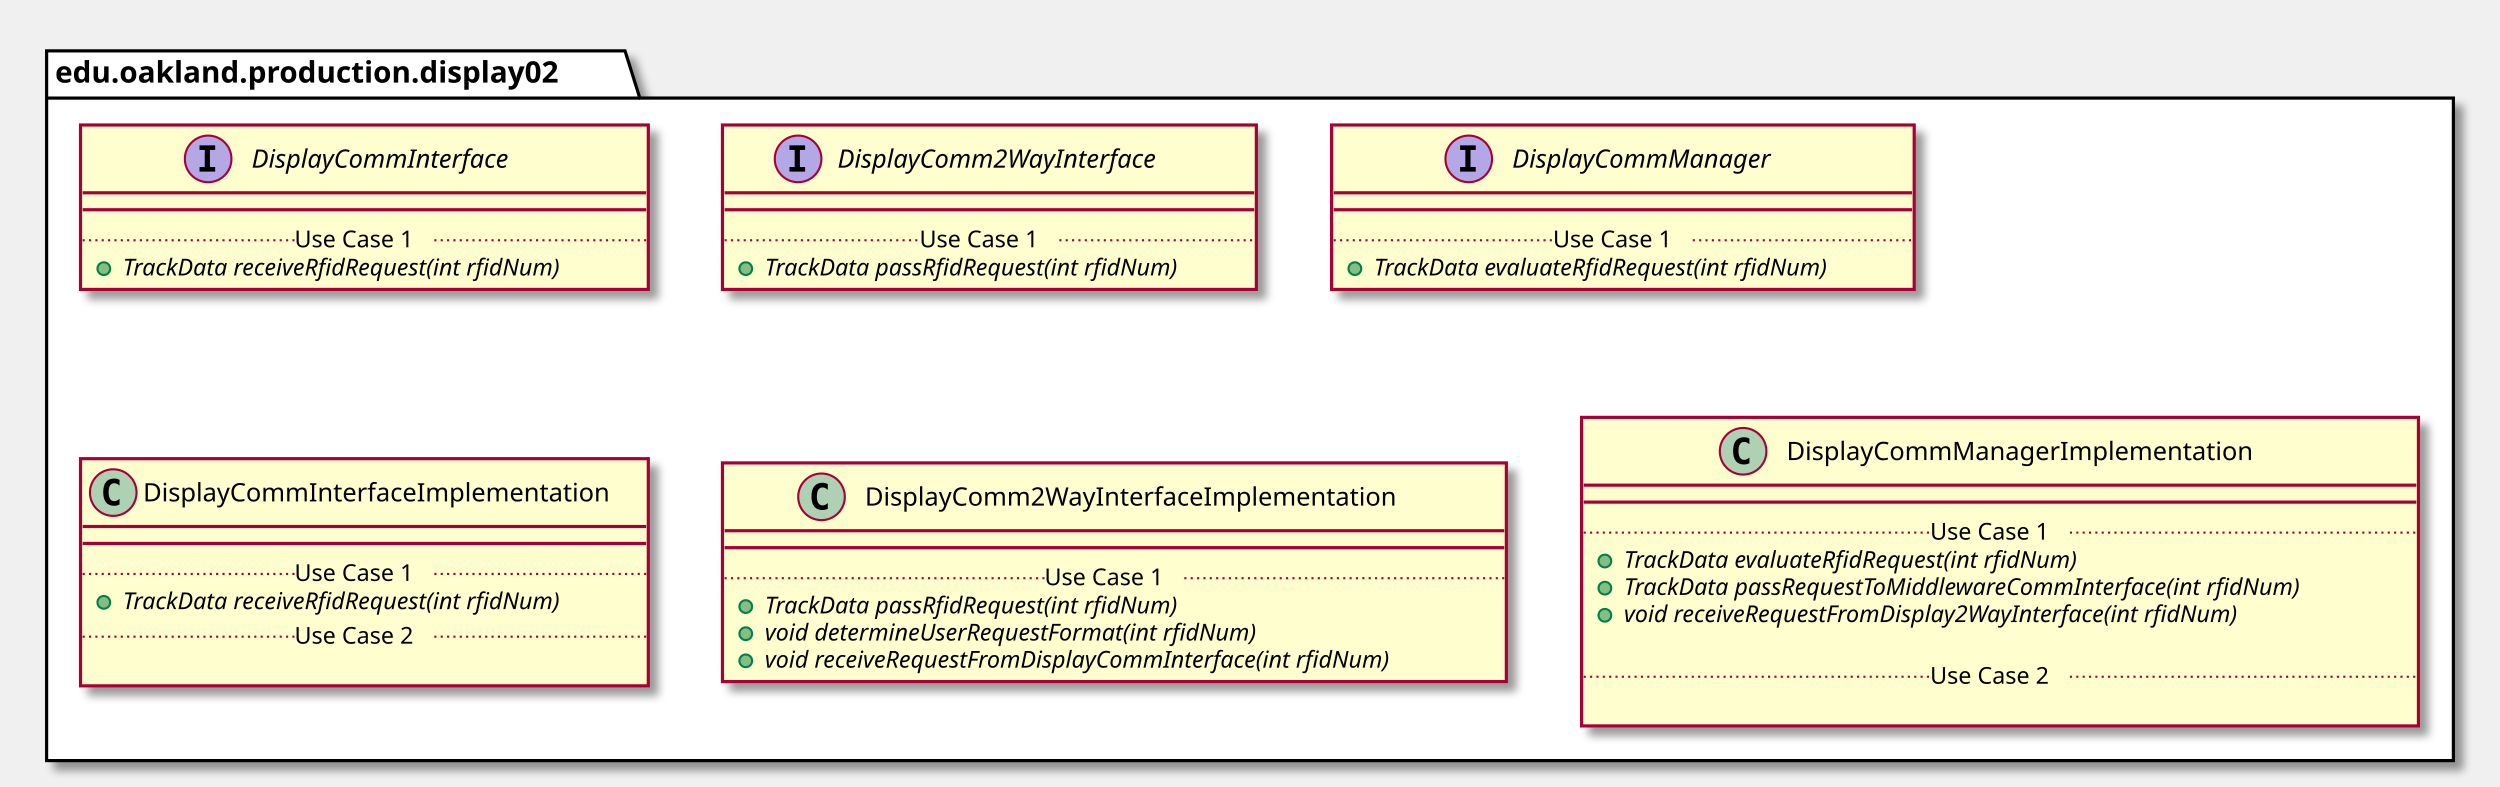
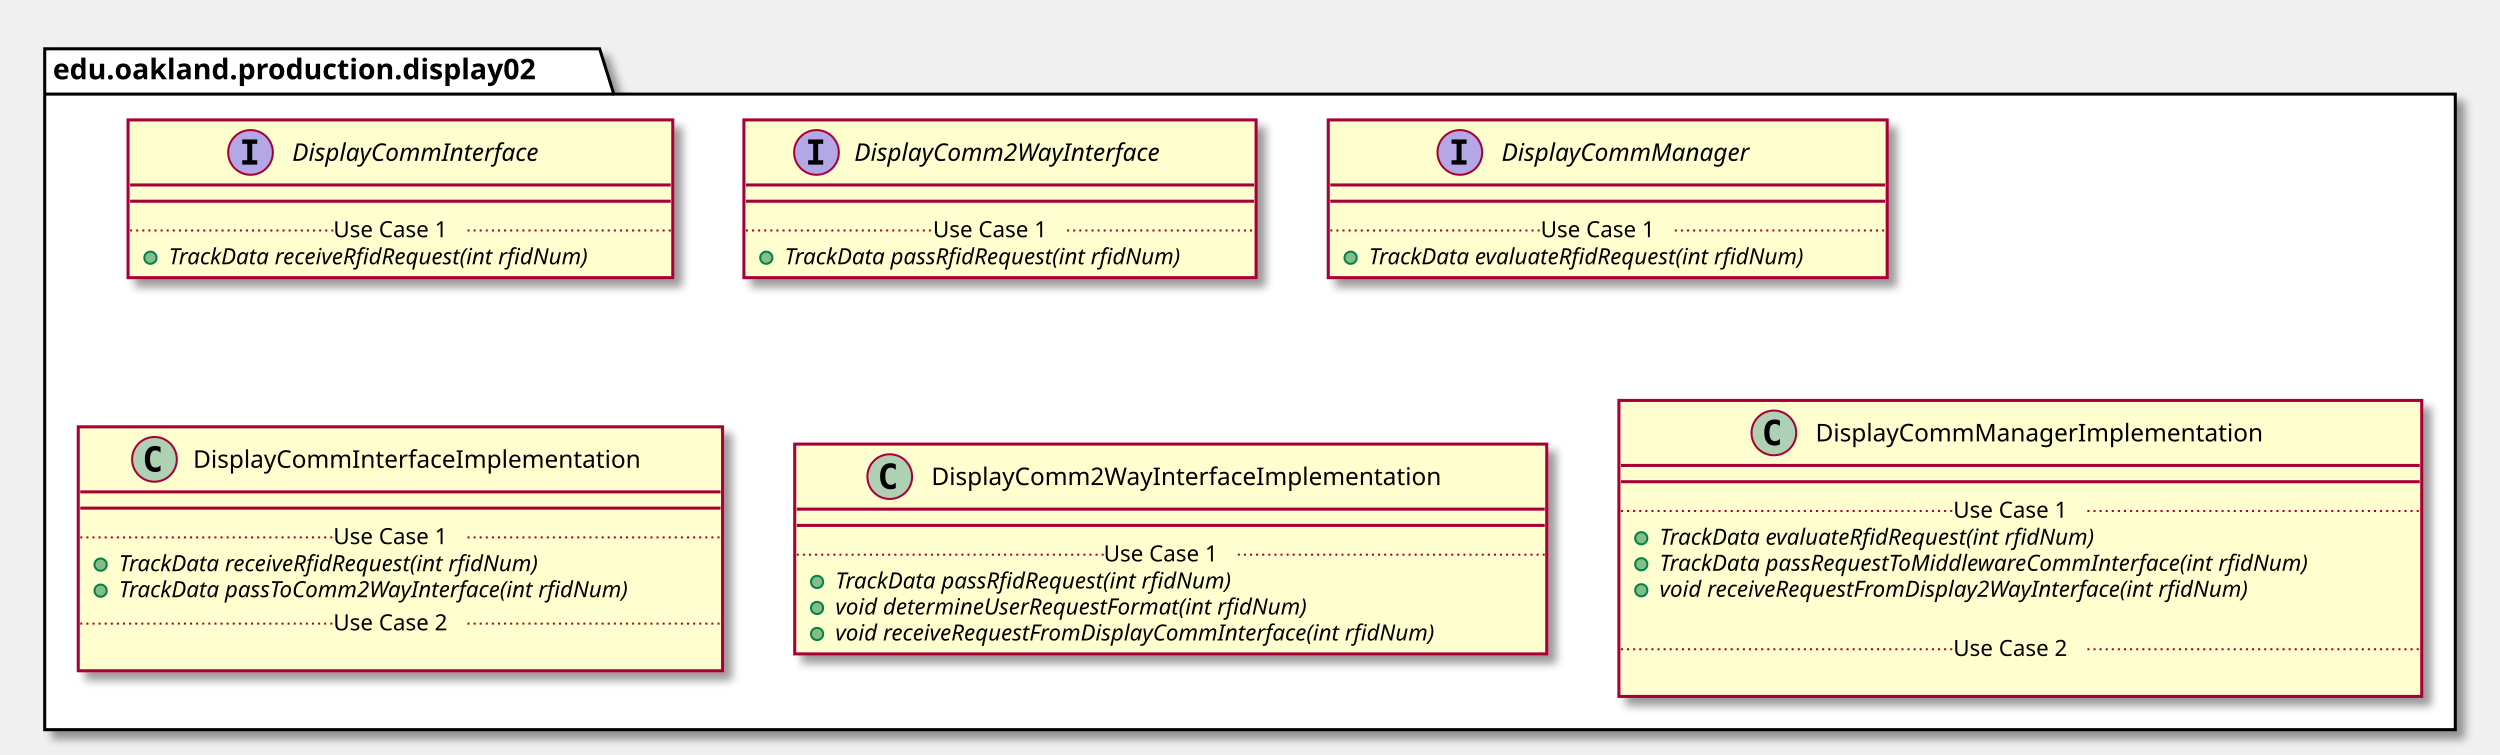
- <svg xmlns="http://www.w3.org/2000/svg" contentScriptType="application/ecmascript" contentStyleType="text/css" height="371px" preserveAspectRatio="none" style="width:1180px;height:371px;" version="1.1" viewBox="0 0 1180 371" width="1180px" zoomAndPan="magnify">
+ <svg xmlns="http://www.w3.org/2000/svg" contentScriptType="application/ecmascript" contentStyleType="text/css" height="371px" preserveAspectRatio="none" style="width:1230px;height:371px;" version="1.1" viewBox="0 0 1230 371" width="1230px" zoomAndPan="magnify">
  <defs>
-     <filter height="300%" id="fr1627ti3yvae" width="300%" x="-1" y="-1">
+     <filter height="300%" id="f10f70em4t457e" width="300%" x="-1" y="-1">
      <feGaussianBlur result="blurOut" stdDeviation="2.0" />
      <feColorMatrix in="blurOut" result="blurOut2" type="matrix" values="0 0 0 0 0 0 0 0 0 0 0 0 0 0 0 0 0 0 .4 0" />
      <feOffset dx="4.0" dy="4.0" in="blurOut2" result="blurOut3" />
      <feBlend in="SourceGraphic" in2="blurOut3" mode="normal" />
    </filter>
  </defs>
  <g>
-     <polygon fill="#FFFFFF" filter="url(#fr1627ti3yvae)" points="22,24,295,24,302,46.297,1158,46.297,1158,359,22,359,22,24" style="stroke: #000000; stroke-width: 1.5;" />
+     <polygon fill="#FFFFFF" filter="url(#f10f70em4t457e)" points="22,24,295,24,302,46.297,1208,46.297,1208,359,22,359,22,24" style="stroke: #000000; stroke-width: 1.5;" />
    <line style="stroke: #000000; stroke-width: 1.5;" x1="22" x2="302" y1="46.297" y2="46.297" />
    <text fill="#000000" font-family="sans-serif" font-size="14" font-weight="bold" lengthAdjust="spacingAndGlyphs" textLength="267" x="26" y="38.995">edu.oakland.production.display02</text>
-     <rect fill="#FEFECE" filter="url(#fr1627ti3yvae)" height="77.609" id="DisplayCommInterface" style="stroke: #A80036; stroke-width: 1.5;" width="268" x="38" y="59" />
-     <ellipse cx="98.25" cy="75" fill="#B4A7E5" rx="11" ry="11" style="stroke: #A80036; stroke-width: 1.0;" />
-     <path d="M94.172,70.766 L94.172,68.609 L101.562,68.609 L101.562,70.766 L99.094,70.766 L99.094,78.844 L101.562,78.844 L101.562,81 L94.172,81 L94.172,78.844 L96.641,78.844 L96.641,70.766 L94.172,70.766 Z " />
-     <text fill="#000000" font-family="sans-serif" font-size="12" font-style="italic" lengthAdjust="spacingAndGlyphs" textLength="139" x="118.75" y="79.154">DisplayCommInterface</text>
-     <line style="stroke: #A80036; stroke-width: 1.5;" x1="39" x2="305" y1="91" y2="91" />
-     <line style="stroke: #A80036; stroke-width: 1.5;" x1="39" x2="305" y1="99" y2="99" />
-     <ellipse cx="49" cy="126.805" fill="#84BE84" rx="3" ry="3" style="stroke: #038048; stroke-width: 1.0;" />
-     <text fill="#000000" font-family="sans-serif" font-size="11" font-style="italic" lengthAdjust="spacingAndGlyphs" textLength="242" x="58" y="130.015">TrackData receiveRfidRequest(int rfidNum)</text>
-     <line style="stroke: #A80036; stroke-width: 1.0; stroke-dasharray: 1.0,2.0;" x1="39" x2="139" y1="113.402" y2="113.402" />
-     <text fill="#000000" font-family="sans-serif" font-size="11" lengthAdjust="spacingAndGlyphs" textLength="66" x="139" y="116.71">Use Case 1</text>
-     <line style="stroke: #A80036; stroke-width: 1.0; stroke-dasharray: 1.0,2.0;" x1="205" x2="305" y1="113.402" y2="113.402" />
-     <rect fill="#FEFECE" filter="url(#fr1627ti3yvae)" height="77.609" id="DisplayComm2WayInterface" style="stroke: #A80036; stroke-width: 1.5;" width="252" x="341" y="59" />
-     <ellipse cx="376.7" cy="75" fill="#B4A7E5" rx="11" ry="11" style="stroke: #A80036; stroke-width: 1.0;" />
-     <path d="M372.622,70.766 L372.622,68.609 L380.012,68.609 L380.012,70.766 L377.544,70.766 L377.544,78.844 L380.012,78.844 L380.012,81 L372.622,81 L372.622,78.844 L375.091,78.844 L375.091,70.766 L372.622,70.766 Z " />
-     <text fill="#000000" font-family="sans-serif" font-size="12" font-style="italic" lengthAdjust="spacingAndGlyphs" textLength="174" x="395.3" y="79.154">DisplayComm2WayInterface</text>
-     <line style="stroke: #A80036; stroke-width: 1.5;" x1="342" x2="592" y1="91" y2="91" />
-     <line style="stroke: #A80036; stroke-width: 1.5;" x1="342" x2="592" y1="99" y2="99" />
-     <ellipse cx="352" cy="126.805" fill="#84BE84" rx="3" ry="3" style="stroke: #038048; stroke-width: 1.0;" />
-     <text fill="#000000" font-family="sans-serif" font-size="11" font-style="italic" lengthAdjust="spacingAndGlyphs" textLength="226" x="361" y="130.015">TrackData passRfidRequest(int rfidNum)</text>
-     <line style="stroke: #A80036; stroke-width: 1.0; stroke-dasharray: 1.0,2.0;" x1="342" x2="434" y1="113.402" y2="113.402" />
-     <text fill="#000000" font-family="sans-serif" font-size="11" lengthAdjust="spacingAndGlyphs" textLength="66" x="434" y="116.71">Use Case 1</text>
-     <line style="stroke: #A80036; stroke-width: 1.0; stroke-dasharray: 1.0,2.0;" x1="500" x2="592" y1="113.402" y2="113.402" />
-     <rect fill="#FEFECE" filter="url(#fr1627ti3yvae)" height="77.609" id="DisplayCommManager" style="stroke: #A80036; stroke-width: 1.5;" width="275" x="628.5" y="59" />
-     <ellipse cx="693.25" cy="75" fill="#B4A7E5" rx="11" ry="11" style="stroke: #A80036; stroke-width: 1.0;" />
-     <path d="M689.172,70.766 L689.172,68.609 L696.562,68.609 L696.562,70.766 L694.094,70.766 L694.094,78.844 L696.562,78.844 L696.562,81 L689.172,81 L689.172,78.844 L691.641,78.844 L691.641,70.766 L689.172,70.766 Z " />
-     <text fill="#000000" font-family="sans-serif" font-size="12" font-style="italic" lengthAdjust="spacingAndGlyphs" textLength="137" x="713.75" y="79.154">DisplayCommManager</text>
-     <line style="stroke: #A80036; stroke-width: 1.5;" x1="629.5" x2="902.5" y1="91" y2="91" />
-     <line style="stroke: #A80036; stroke-width: 1.5;" x1="629.5" x2="902.5" y1="99" y2="99" />
-     <ellipse cx="639.5" cy="126.805" fill="#84BE84" rx="3" ry="3" style="stroke: #038048; stroke-width: 1.0;" />
-     <text fill="#000000" font-family="sans-serif" font-size="11" font-style="italic" lengthAdjust="spacingAndGlyphs" textLength="249" x="648.5" y="130.015">TrackData evaluateRfidRequest(int rfidNum)</text>
-     <line style="stroke: #A80036; stroke-width: 1.0; stroke-dasharray: 1.0,2.0;" x1="629.5" x2="733" y1="113.402" y2="113.402" />
-     <text fill="#000000" font-family="sans-serif" font-size="11" lengthAdjust="spacingAndGlyphs" textLength="66" x="733" y="116.71">Use Case 1</text>
-     <line style="stroke: #A80036; stroke-width: 1.0; stroke-dasharray: 1.0,2.0;" x1="799" x2="902.5" y1="113.402" y2="113.402" />
-     <rect fill="#FEFECE" filter="url(#fr1627ti3yvae)" height="107.219" id="DisplayCommInterfaceImplementation" style="stroke: #A80036; stroke-width: 1.5;" width="268" x="38" y="216.5" />
-     <ellipse cx="53.45" cy="232.5" fill="#ADD1B2" rx="11" ry="11" style="stroke: #A80036; stroke-width: 1.0;" />
-     <path d="M56.419,238.141 Q55.841,238.438 55.2,238.578 Q54.559,238.734 53.856,238.734 Q51.356,238.734 50.028,237.094 Q48.716,235.438 48.716,232.312 Q48.716,229.188 50.028,227.531 Q51.356,225.875 53.856,225.875 Q54.559,225.875 55.2,226.031 Q55.856,226.188 56.419,226.484 L56.419,229.203 Q55.794,228.625 55.2,228.359 Q54.606,228.078 53.981,228.078 Q52.638,228.078 51.95,229.156 Q51.263,230.219 51.263,232.312 Q51.263,234.406 51.95,235.484 Q52.638,236.547 53.981,236.547 Q54.606,236.547 55.2,236.281 Q55.794,236 56.419,235.422 L56.419,238.141 Z " />
-     <text fill="#000000" font-family="sans-serif" font-size="12" lengthAdjust="spacingAndGlyphs" textLength="235" x="67.55" y="236.654">DisplayCommInterfaceImplementation</text>
-     <line style="stroke: #A80036; stroke-width: 1.5;" x1="39" x2="305" y1="248.5" y2="248.5" />
-     <line style="stroke: #A80036; stroke-width: 1.5;" x1="39" x2="305" y1="256.5" y2="256.5" />
-     <ellipse cx="49" cy="284.305" fill="#84BE84" rx="3" ry="3" style="stroke: #038048; stroke-width: 1.0;" />
-     <text fill="#000000" font-family="sans-serif" font-size="11" font-style="italic" lengthAdjust="spacingAndGlyphs" textLength="242" x="58" y="287.515">TrackData receiveRfidRequest(int rfidNum)</text>
-     <line style="stroke: #A80036; stroke-width: 1.0; stroke-dasharray: 1.0,2.0;" x1="39" x2="139" y1="270.902" y2="270.902" />
-     <text fill="#000000" font-family="sans-serif" font-size="11" lengthAdjust="spacingAndGlyphs" textLength="66" x="139" y="274.21">Use Case 1</text>
-     <line style="stroke: #A80036; stroke-width: 1.0; stroke-dasharray: 1.0,2.0;" x1="205" x2="305" y1="270.902" y2="270.902" />
-     <text fill="#000000" font-family="sans-serif" font-size="11" lengthAdjust="spacingAndGlyphs" textLength="0" x="48" y="317.125" />
-     <line style="stroke: #A80036; stroke-width: 1.0; stroke-dasharray: 1.0,2.0;" x1="39" x2="139" y1="300.512" y2="300.512" />
-     <text fill="#000000" font-family="sans-serif" font-size="11" lengthAdjust="spacingAndGlyphs" textLength="66" x="139" y="303.82">Use Case 2</text>
-     <line style="stroke: #A80036; stroke-width: 1.0; stroke-dasharray: 1.0,2.0;" x1="205" x2="305" y1="300.512" y2="300.512" />
-     <rect fill="#FEFECE" filter="url(#fr1627ti3yvae)" height="103.219" id="DisplayComm2WayInterfaceImplementation" style="stroke: #A80036; stroke-width: 1.5;" width="370" x="341" y="218.5" />
-     <ellipse cx="387.75" cy="234.5" fill="#ADD1B2" rx="11" ry="11" style="stroke: #A80036; stroke-width: 1.0;" />
-     <path d="M390.719,240.141 Q390.141,240.438 389.5,240.578 Q388.859,240.734 388.156,240.734 Q385.656,240.734 384.328,239.094 Q383.016,237.438 383.016,234.312 Q383.016,231.188 384.328,229.531 Q385.656,227.875 388.156,227.875 Q388.859,227.875 389.5,228.031 Q390.156,228.188 390.719,228.484 L390.719,231.203 Q390.094,230.625 389.5,230.359 Q388.906,230.078 388.281,230.078 Q386.938,230.078 386.25,231.156 Q385.562,232.219 385.562,234.312 Q385.562,236.406 386.25,237.484 Q386.938,238.547 388.281,238.547 Q388.906,238.547 389.5,238.281 Q390.094,238 390.719,237.422 L390.719,240.141 Z " />
-     <text fill="#000000" font-family="sans-serif" font-size="12" lengthAdjust="spacingAndGlyphs" textLength="268" x="408.25" y="238.654">DisplayComm2WayInterfaceImplementation</text>
-     <line style="stroke: #A80036; stroke-width: 1.5;" x1="342" x2="710" y1="250.5" y2="250.5" />
-     <line style="stroke: #A80036; stroke-width: 1.5;" x1="342" x2="710" y1="258.5" y2="258.5" />
-     <ellipse cx="352" cy="286.305" fill="#84BE84" rx="3" ry="3" style="stroke: #038048; stroke-width: 1.0;" />
-     <text fill="#000000" font-family="sans-serif" font-size="11" font-style="italic" lengthAdjust="spacingAndGlyphs" textLength="226" x="361" y="289.515">TrackData passRfidRequest(int rfidNum)</text>
-     <ellipse cx="352" cy="299.109" fill="#84BE84" rx="3" ry="3" style="stroke: #038048; stroke-width: 1.0;" />
-     <text fill="#000000" font-family="sans-serif" font-size="11" font-style="italic" lengthAdjust="spacingAndGlyphs" textLength="269" x="361" y="302.32">void determineUserRequestFormat(int rfidNum)</text>
-     <ellipse cx="352" cy="311.914" fill="#84BE84" rx="3" ry="3" style="stroke: #038048; stroke-width: 1.0;" />
-     <text fill="#000000" font-family="sans-serif" font-size="11" font-style="italic" lengthAdjust="spacingAndGlyphs" textLength="344" x="361" y="315.125">void receiveRequestFromDisplayCommInterface(int rfidNum)</text>
-     <line style="stroke: #A80036; stroke-width: 1.0; stroke-dasharray: 1.0,2.0;" x1="342" x2="493" y1="272.902" y2="272.902" />
-     <text fill="#000000" font-family="sans-serif" font-size="11" lengthAdjust="spacingAndGlyphs" textLength="66" x="493" y="276.21">Use Case 1</text>
-     <line style="stroke: #A80036; stroke-width: 1.0; stroke-dasharray: 1.0,2.0;" x1="559" x2="710" y1="272.902" y2="272.902" />
-     <rect fill="#FEFECE" filter="url(#fr1627ti3yvae)" height="145.633" id="DisplayCommManagerImplementation" style="stroke: #A80036; stroke-width: 1.5;" width="395" x="746.5" y="197" />
-     <ellipse cx="822.75" cy="213" fill="#ADD1B2" rx="11" ry="11" style="stroke: #A80036; stroke-width: 1.0;" />
-     <path d="M825.719,218.641 Q825.141,218.938 824.5,219.078 Q823.859,219.234 823.156,219.234 Q820.656,219.234 819.328,217.594 Q818.016,215.938 818.016,212.812 Q818.016,209.688 819.328,208.031 Q820.656,206.375 823.156,206.375 Q823.859,206.375 824.5,206.531 Q825.156,206.688 825.719,206.984 L825.719,209.703 Q825.094,209.125 824.5,208.859 Q823.906,208.578 823.281,208.578 Q821.938,208.578 821.25,209.656 Q820.562,210.719 820.562,212.812 Q820.562,214.906 821.25,215.984 Q821.938,217.047 823.281,217.047 Q823.906,217.047 824.5,216.781 Q825.094,216.5 825.719,215.922 L825.719,218.641 Z " />
-     <text fill="#000000" font-family="sans-serif" font-size="12" lengthAdjust="spacingAndGlyphs" textLength="234" x="843.25" y="217.154">DisplayCommManagerImplementation</text>
-     <line style="stroke: #A80036; stroke-width: 1.5;" x1="747.5" x2="1140.5" y1="229" y2="229" />
-     <line style="stroke: #A80036; stroke-width: 1.5;" x1="747.5" x2="1140.5" y1="237" y2="237" />
-     <ellipse cx="757.5" cy="264.805" fill="#84BE84" rx="3" ry="3" style="stroke: #038048; stroke-width: 1.0;" />
-     <text fill="#000000" font-family="sans-serif" font-size="11" font-style="italic" lengthAdjust="spacingAndGlyphs" textLength="249" x="766.5" y="268.015">TrackData evaluateRfidRequest(int rfidNum)</text>
-     <ellipse cx="757.5" cy="277.609" fill="#84BE84" rx="3" ry="3" style="stroke: #038048; stroke-width: 1.0;" />
-     <text fill="#000000" font-family="sans-serif" font-size="11" font-style="italic" lengthAdjust="spacingAndGlyphs" textLength="369" x="766.5" y="280.82">TrackData passRequestToMiddlewareCommInterface(int rfidNum)</text>
-     <ellipse cx="757.5" cy="290.414" fill="#84BE84" rx="3" ry="3" style="stroke: #038048; stroke-width: 1.0;" />
-     <text fill="#000000" font-family="sans-serif" font-size="11" font-style="italic" lengthAdjust="spacingAndGlyphs" textLength="339" x="766.5" y="293.625">void receiveRequestFromDisplay2WayInterface(int rfidNum)</text>
-     <text fill="#000000" font-family="sans-serif" font-size="11" lengthAdjust="spacingAndGlyphs" textLength="0" x="770.5" y="306.429" />
-     <line style="stroke: #A80036; stroke-width: 1.0; stroke-dasharray: 1.0,2.0;" x1="747.5" x2="911" y1="251.402" y2="251.402" />
-     <text fill="#000000" font-family="sans-serif" font-size="11" lengthAdjust="spacingAndGlyphs" textLength="66" x="911" y="254.71">Use Case 1</text>
-     <line style="stroke: #A80036; stroke-width: 1.0; stroke-dasharray: 1.0,2.0;" x1="977" x2="1140.5" y1="251.402" y2="251.402" />
-     <text fill="#000000" font-family="sans-serif" font-size="11" lengthAdjust="spacingAndGlyphs" textLength="0" x="756.5" y="336.039" />
-     <line style="stroke: #A80036; stroke-width: 1.0; stroke-dasharray: 1.0,2.0;" x1="747.5" x2="911" y1="319.426" y2="319.426" />
-     <text fill="#000000" font-family="sans-serif" font-size="11" lengthAdjust="spacingAndGlyphs" textLength="66" x="911" y="322.734">Use Case 2</text>
-     <line style="stroke: #A80036; stroke-width: 1.0; stroke-dasharray: 1.0,2.0;" x1="977" x2="1140.5" y1="319.426" y2="319.426" />
+     <rect fill="#FEFECE" filter="url(#f10f70em4t457e)" height="77.609" id="DisplayCommInterface" style="stroke: #A80036; stroke-width: 1.5;" width="268" x="63" y="59" />
+     <ellipse cx="123.25" cy="75" fill="#B4A7E5" rx="11" ry="11" style="stroke: #A80036; stroke-width: 1.0;" />
+     <path d="M119.172,70.766 L119.172,68.609 L126.562,68.609 L126.562,70.766 L124.094,70.766 L124.094,78.844 L126.562,78.844 L126.562,81 L119.172,81 L119.172,78.844 L121.641,78.844 L121.641,70.766 L119.172,70.766 Z " />
+     <text fill="#000000" font-family="sans-serif" font-size="12" font-style="italic" lengthAdjust="spacingAndGlyphs" textLength="139" x="143.75" y="79.154">DisplayCommInterface</text>
+     <line style="stroke: #A80036; stroke-width: 1.5;" x1="64" x2="330" y1="91" y2="91" />
+     <line style="stroke: #A80036; stroke-width: 1.5;" x1="64" x2="330" y1="99" y2="99" />
+     <ellipse cx="74" cy="126.805" fill="#84BE84" rx="3" ry="3" style="stroke: #038048; stroke-width: 1.0;" />
+     <text fill="#000000" font-family="sans-serif" font-size="11" font-style="italic" lengthAdjust="spacingAndGlyphs" textLength="242" x="83" y="130.015">TrackData receiveRfidRequest(int rfidNum)</text>
+     <line style="stroke: #A80036; stroke-width: 1.0; stroke-dasharray: 1.0,2.0;" x1="64" x2="164" y1="113.402" y2="113.402" />
+     <text fill="#000000" font-family="sans-serif" font-size="11" lengthAdjust="spacingAndGlyphs" textLength="66" x="164" y="116.71">Use Case 1</text>
+     <line style="stroke: #A80036; stroke-width: 1.0; stroke-dasharray: 1.0,2.0;" x1="230" x2="330" y1="113.402" y2="113.402" />
+     <rect fill="#FEFECE" filter="url(#f10f70em4t457e)" height="77.609" id="DisplayComm2WayInterface" style="stroke: #A80036; stroke-width: 1.5;" width="252" x="366" y="59" />
+     <ellipse cx="401.7" cy="75" fill="#B4A7E5" rx="11" ry="11" style="stroke: #A80036; stroke-width: 1.0;" />
+     <path d="M397.622,70.766 L397.622,68.609 L405.012,68.609 L405.012,70.766 L402.544,70.766 L402.544,78.844 L405.012,78.844 L405.012,81 L397.622,81 L397.622,78.844 L400.091,78.844 L400.091,70.766 L397.622,70.766 Z " />
+     <text fill="#000000" font-family="sans-serif" font-size="12" font-style="italic" lengthAdjust="spacingAndGlyphs" textLength="174" x="420.3" y="79.154">DisplayComm2WayInterface</text>
+     <line style="stroke: #A80036; stroke-width: 1.5;" x1="367" x2="617" y1="91" y2="91" />
+     <line style="stroke: #A80036; stroke-width: 1.5;" x1="367" x2="617" y1="99" y2="99" />
+     <ellipse cx="377" cy="126.805" fill="#84BE84" rx="3" ry="3" style="stroke: #038048; stroke-width: 1.0;" />
+     <text fill="#000000" font-family="sans-serif" font-size="11" font-style="italic" lengthAdjust="spacingAndGlyphs" textLength="226" x="386" y="130.015">TrackData passRfidRequest(int rfidNum)</text>
+     <line style="stroke: #A80036; stroke-width: 1.0; stroke-dasharray: 1.0,2.0;" x1="367" x2="459" y1="113.402" y2="113.402" />
+     <text fill="#000000" font-family="sans-serif" font-size="11" lengthAdjust="spacingAndGlyphs" textLength="66" x="459" y="116.71">Use Case 1</text>
+     <line style="stroke: #A80036; stroke-width: 1.0; stroke-dasharray: 1.0,2.0;" x1="525" x2="617" y1="113.402" y2="113.402" />
+     <rect fill="#FEFECE" filter="url(#f10f70em4t457e)" height="77.609" id="DisplayCommManager" style="stroke: #A80036; stroke-width: 1.5;" width="275" x="653.5" y="59" />
+     <ellipse cx="718.25" cy="75" fill="#B4A7E5" rx="11" ry="11" style="stroke: #A80036; stroke-width: 1.0;" />
+     <path d="M714.172,70.766 L714.172,68.609 L721.562,68.609 L721.562,70.766 L719.094,70.766 L719.094,78.844 L721.562,78.844 L721.562,81 L714.172,81 L714.172,78.844 L716.641,78.844 L716.641,70.766 L714.172,70.766 Z " />
+     <text fill="#000000" font-family="sans-serif" font-size="12" font-style="italic" lengthAdjust="spacingAndGlyphs" textLength="137" x="738.75" y="79.154">DisplayCommManager</text>
+     <line style="stroke: #A80036; stroke-width: 1.5;" x1="654.5" x2="927.5" y1="91" y2="91" />
+     <line style="stroke: #A80036; stroke-width: 1.5;" x1="654.5" x2="927.5" y1="99" y2="99" />
+     <ellipse cx="664.5" cy="126.805" fill="#84BE84" rx="3" ry="3" style="stroke: #038048; stroke-width: 1.0;" />
+     <text fill="#000000" font-family="sans-serif" font-size="11" font-style="italic" lengthAdjust="spacingAndGlyphs" textLength="249" x="673.5" y="130.015">TrackData evaluateRfidRequest(int rfidNum)</text>
+     <line style="stroke: #A80036; stroke-width: 1.0; stroke-dasharray: 1.0,2.0;" x1="654.5" x2="758" y1="113.402" y2="113.402" />
+     <text fill="#000000" font-family="sans-serif" font-size="11" lengthAdjust="spacingAndGlyphs" textLength="66" x="758" y="116.71">Use Case 1</text>
+     <line style="stroke: #A80036; stroke-width: 1.0; stroke-dasharray: 1.0,2.0;" x1="824" x2="927.5" y1="113.402" y2="113.402" />
+     <rect fill="#FEFECE" filter="url(#f10f70em4t457e)" height="120.023" id="DisplayCommInterfaceImplementation" style="stroke: #A80036; stroke-width: 1.5;" width="317" x="38.5" y="210" />
+     <ellipse cx="76" cy="226" fill="#ADD1B2" rx="11" ry="11" style="stroke: #A80036; stroke-width: 1.0;" />
+     <path d="M78.969,231.641 Q78.391,231.938 77.75,232.078 Q77.109,232.234 76.406,232.234 Q73.906,232.234 72.578,230.594 Q71.266,228.938 71.266,225.812 Q71.266,222.688 72.578,221.031 Q73.906,219.375 76.406,219.375 Q77.109,219.375 77.75,219.531 Q78.406,219.688 78.969,219.984 L78.969,222.703 Q78.344,222.125 77.75,221.859 Q77.156,221.578 76.531,221.578 Q75.188,221.578 74.5,222.656 Q73.812,223.719 73.812,225.812 Q73.812,227.906 74.5,228.984 Q75.188,230.047 76.531,230.047 Q77.156,230.047 77.75,229.781 Q78.344,229.5 78.969,228.922 L78.969,231.641 Z " />
+     <text fill="#000000" font-family="sans-serif" font-size="12" lengthAdjust="spacingAndGlyphs" textLength="235" x="95" y="230.154">DisplayCommInterfaceImplementation</text>
+     <line style="stroke: #A80036; stroke-width: 1.5;" x1="39.5" x2="354.5" y1="242" y2="242" />
+     <line style="stroke: #A80036; stroke-width: 1.5;" x1="39.5" x2="354.5" y1="250" y2="250" />
+     <ellipse cx="49.5" cy="277.805" fill="#84BE84" rx="3" ry="3" style="stroke: #038048; stroke-width: 1.0;" />
+     <text fill="#000000" font-family="sans-serif" font-size="11" font-style="italic" lengthAdjust="spacingAndGlyphs" textLength="242" x="58.5" y="281.015">TrackData receiveRfidRequest(int rfidNum)</text>
+     <ellipse cx="49.5" cy="290.609" fill="#84BE84" rx="3" ry="3" style="stroke: #038048; stroke-width: 1.0;" />
+     <text fill="#000000" font-family="sans-serif" font-size="11" font-style="italic" lengthAdjust="spacingAndGlyphs" textLength="291" x="58.5" y="293.82">TrackData passToComm2WayInterface(int rfidNum)</text>
+     <line style="stroke: #A80036; stroke-width: 1.0; stroke-dasharray: 1.0,2.0;" x1="39.5" x2="164" y1="264.402" y2="264.402" />
+     <text fill="#000000" font-family="sans-serif" font-size="11" lengthAdjust="spacingAndGlyphs" textLength="66" x="164" y="267.71">Use Case 1</text>
+     <line style="stroke: #A80036; stroke-width: 1.0; stroke-dasharray: 1.0,2.0;" x1="230" x2="354.5" y1="264.402" y2="264.402" />
+     <text fill="#000000" font-family="sans-serif" font-size="11" lengthAdjust="spacingAndGlyphs" textLength="0" x="48.5" y="323.429" />
+     <line style="stroke: #A80036; stroke-width: 1.0; stroke-dasharray: 1.0,2.0;" x1="39.5" x2="164" y1="306.816" y2="306.816" />
+     <text fill="#000000" font-family="sans-serif" font-size="11" lengthAdjust="spacingAndGlyphs" textLength="66" x="164" y="310.125">Use Case 2</text>
+     <line style="stroke: #A80036; stroke-width: 1.0; stroke-dasharray: 1.0,2.0;" x1="230" x2="354.5" y1="306.816" y2="306.816" />
+     <rect fill="#FEFECE" filter="url(#f10f70em4t457e)" height="103.219" id="DisplayComm2WayInterfaceImplementation" style="stroke: #A80036; stroke-width: 1.5;" width="370" x="391" y="218.5" />
+     <ellipse cx="437.75" cy="234.5" fill="#ADD1B2" rx="11" ry="11" style="stroke: #A80036; stroke-width: 1.0;" />
+     <path d="M440.719,240.141 Q440.141,240.438 439.5,240.578 Q438.859,240.734 438.156,240.734 Q435.656,240.734 434.328,239.094 Q433.016,237.438 433.016,234.312 Q433.016,231.188 434.328,229.531 Q435.656,227.875 438.156,227.875 Q438.859,227.875 439.5,228.031 Q440.156,228.188 440.719,228.484 L440.719,231.203 Q440.094,230.625 439.5,230.359 Q438.906,230.078 438.281,230.078 Q436.938,230.078 436.25,231.156 Q435.562,232.219 435.562,234.312 Q435.562,236.406 436.25,237.484 Q436.938,238.547 438.281,238.547 Q438.906,238.547 439.5,238.281 Q440.094,238 440.719,237.422 L440.719,240.141 Z " />
+     <text fill="#000000" font-family="sans-serif" font-size="12" lengthAdjust="spacingAndGlyphs" textLength="268" x="458.25" y="238.654">DisplayComm2WayInterfaceImplementation</text>
+     <line style="stroke: #A80036; stroke-width: 1.5;" x1="392" x2="760" y1="250.5" y2="250.5" />
+     <line style="stroke: #A80036; stroke-width: 1.5;" x1="392" x2="760" y1="258.5" y2="258.5" />
+     <ellipse cx="402" cy="286.305" fill="#84BE84" rx="3" ry="3" style="stroke: #038048; stroke-width: 1.0;" />
+     <text fill="#000000" font-family="sans-serif" font-size="11" font-style="italic" lengthAdjust="spacingAndGlyphs" textLength="226" x="411" y="289.515">TrackData passRfidRequest(int rfidNum)</text>
+     <ellipse cx="402" cy="299.109" fill="#84BE84" rx="3" ry="3" style="stroke: #038048; stroke-width: 1.0;" />
+     <text fill="#000000" font-family="sans-serif" font-size="11" font-style="italic" lengthAdjust="spacingAndGlyphs" textLength="269" x="411" y="302.32">void determineUserRequestFormat(int rfidNum)</text>
+     <ellipse cx="402" cy="311.914" fill="#84BE84" rx="3" ry="3" style="stroke: #038048; stroke-width: 1.0;" />
+     <text fill="#000000" font-family="sans-serif" font-size="11" font-style="italic" lengthAdjust="spacingAndGlyphs" textLength="344" x="411" y="315.125">void receiveRequestFromDisplayCommInterface(int rfidNum)</text>
+     <line style="stroke: #A80036; stroke-width: 1.0; stroke-dasharray: 1.0,2.0;" x1="392" x2="543" y1="272.902" y2="272.902" />
+     <text fill="#000000" font-family="sans-serif" font-size="11" lengthAdjust="spacingAndGlyphs" textLength="66" x="543" y="276.21">Use Case 1</text>
+     <line style="stroke: #A80036; stroke-width: 1.0; stroke-dasharray: 1.0,2.0;" x1="609" x2="760" y1="272.902" y2="272.902" />
+     <rect fill="#FEFECE" filter="url(#f10f70em4t457e)" height="145.633" id="DisplayCommManagerImplementation" style="stroke: #A80036; stroke-width: 1.5;" width="395" x="796.5" y="197" />
+     <ellipse cx="872.75" cy="213" fill="#ADD1B2" rx="11" ry="11" style="stroke: #A80036; stroke-width: 1.0;" />
+     <path d="M875.719,218.641 Q875.141,218.938 874.5,219.078 Q873.859,219.234 873.156,219.234 Q870.656,219.234 869.328,217.594 Q868.016,215.938 868.016,212.812 Q868.016,209.688 869.328,208.031 Q870.656,206.375 873.156,206.375 Q873.859,206.375 874.5,206.531 Q875.156,206.688 875.719,206.984 L875.719,209.703 Q875.094,209.125 874.5,208.859 Q873.906,208.578 873.281,208.578 Q871.938,208.578 871.25,209.656 Q870.562,210.719 870.562,212.812 Q870.562,214.906 871.25,215.984 Q871.938,217.047 873.281,217.047 Q873.906,217.047 874.5,216.781 Q875.094,216.5 875.719,215.922 L875.719,218.641 Z " />
+     <text fill="#000000" font-family="sans-serif" font-size="12" lengthAdjust="spacingAndGlyphs" textLength="234" x="893.25" y="217.154">DisplayCommManagerImplementation</text>
+     <line style="stroke: #A80036; stroke-width: 1.5;" x1="797.5" x2="1190.5" y1="229" y2="229" />
+     <line style="stroke: #A80036; stroke-width: 1.5;" x1="797.5" x2="1190.5" y1="237" y2="237" />
+     <ellipse cx="807.5" cy="264.805" fill="#84BE84" rx="3" ry="3" style="stroke: #038048; stroke-width: 1.0;" />
+     <text fill="#000000" font-family="sans-serif" font-size="11" font-style="italic" lengthAdjust="spacingAndGlyphs" textLength="249" x="816.5" y="268.015">TrackData evaluateRfidRequest(int rfidNum)</text>
+     <ellipse cx="807.5" cy="277.609" fill="#84BE84" rx="3" ry="3" style="stroke: #038048; stroke-width: 1.0;" />
+     <text fill="#000000" font-family="sans-serif" font-size="11" font-style="italic" lengthAdjust="spacingAndGlyphs" textLength="369" x="816.5" y="280.82">TrackData passRequestToMiddlewareCommInterface(int rfidNum)</text>
+     <ellipse cx="807.5" cy="290.414" fill="#84BE84" rx="3" ry="3" style="stroke: #038048; stroke-width: 1.0;" />
+     <text fill="#000000" font-family="sans-serif" font-size="11" font-style="italic" lengthAdjust="spacingAndGlyphs" textLength="339" x="816.5" y="293.625">void receiveRequestFromDisplay2WayInterface(int rfidNum)</text>
+     <text fill="#000000" font-family="sans-serif" font-size="11" lengthAdjust="spacingAndGlyphs" textLength="0" x="820.5" y="306.429" />
+     <line style="stroke: #A80036; stroke-width: 1.0; stroke-dasharray: 1.0,2.0;" x1="797.5" x2="961" y1="251.402" y2="251.402" />
+     <text fill="#000000" font-family="sans-serif" font-size="11" lengthAdjust="spacingAndGlyphs" textLength="66" x="961" y="254.71">Use Case 1</text>
+     <line style="stroke: #A80036; stroke-width: 1.0; stroke-dasharray: 1.0,2.0;" x1="1027" x2="1190.5" y1="251.402" y2="251.402" />
+     <text fill="#000000" font-family="sans-serif" font-size="11" lengthAdjust="spacingAndGlyphs" textLength="0" x="806.5" y="336.039" />
+     <line style="stroke: #A80036; stroke-width: 1.0; stroke-dasharray: 1.0,2.0;" x1="797.5" x2="961" y1="319.426" y2="319.426" />
+     <text fill="#000000" font-family="sans-serif" font-size="11" lengthAdjust="spacingAndGlyphs" textLength="66" x="961" y="322.734">Use Case 2</text>
+     <line style="stroke: #A80036; stroke-width: 1.0; stroke-dasharray: 1.0,2.0;" x1="1027" x2="1190.5" y1="319.426" y2="319.426" />
  </g>
</svg>
